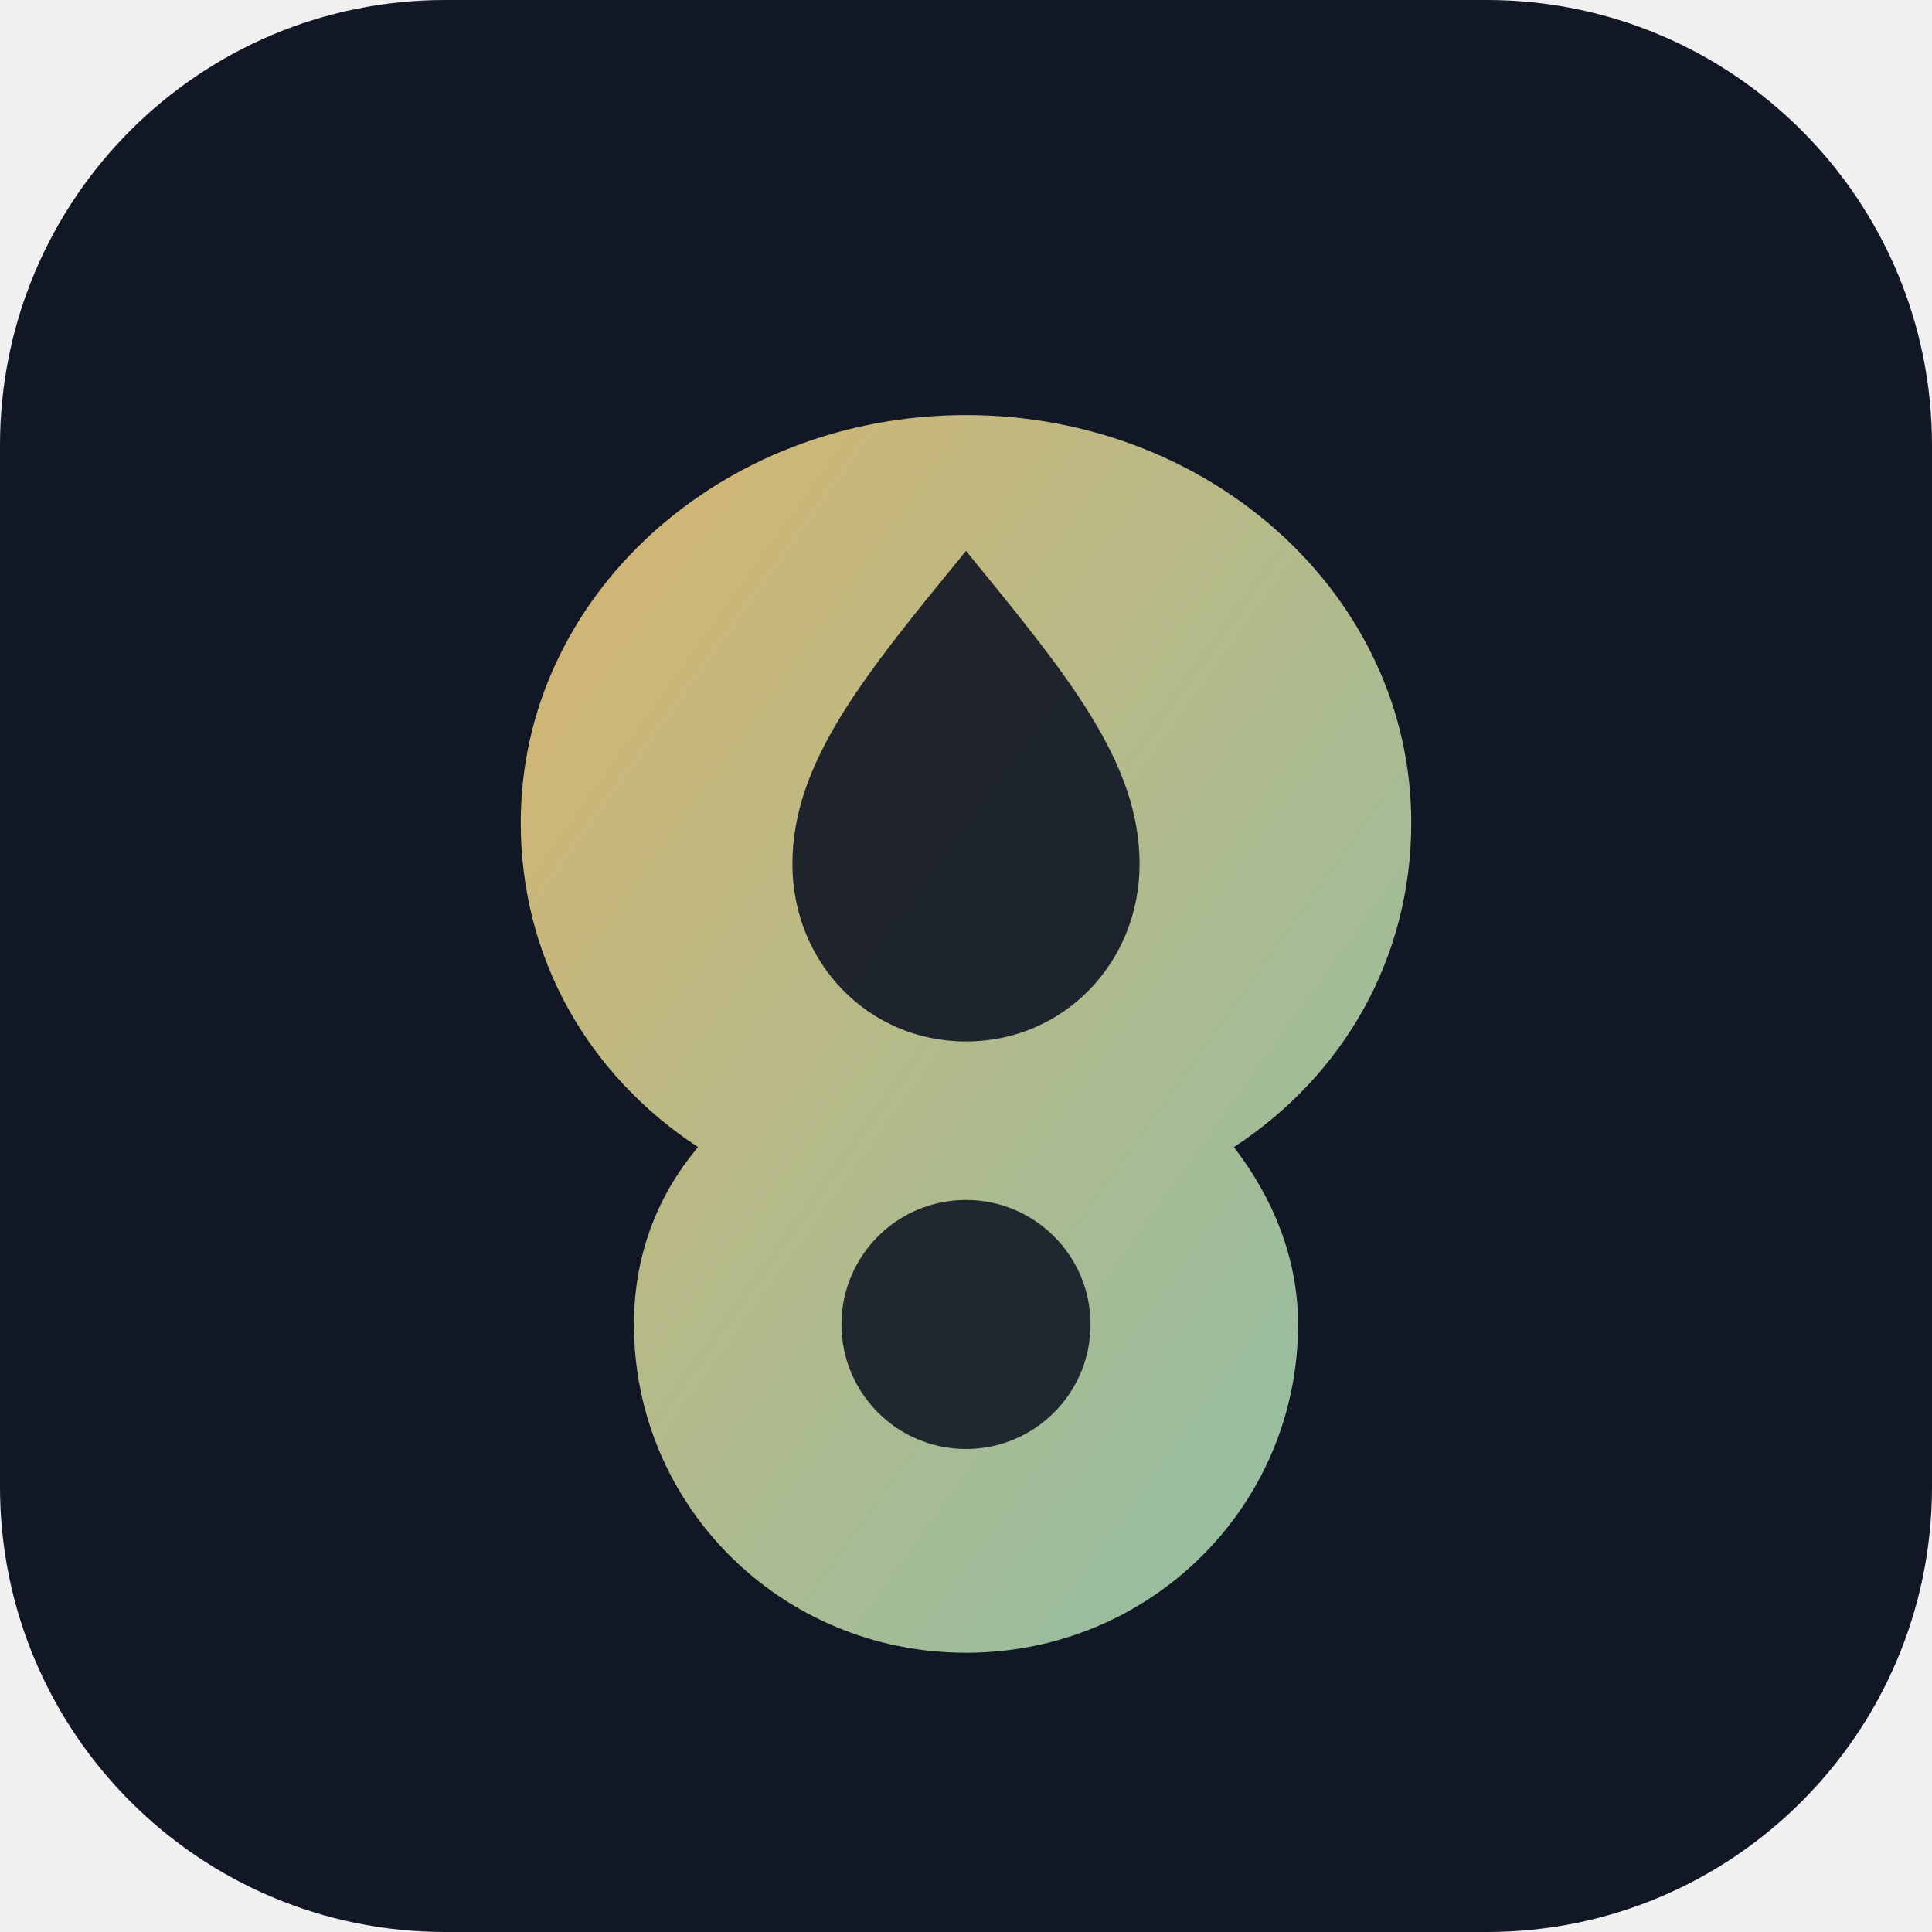
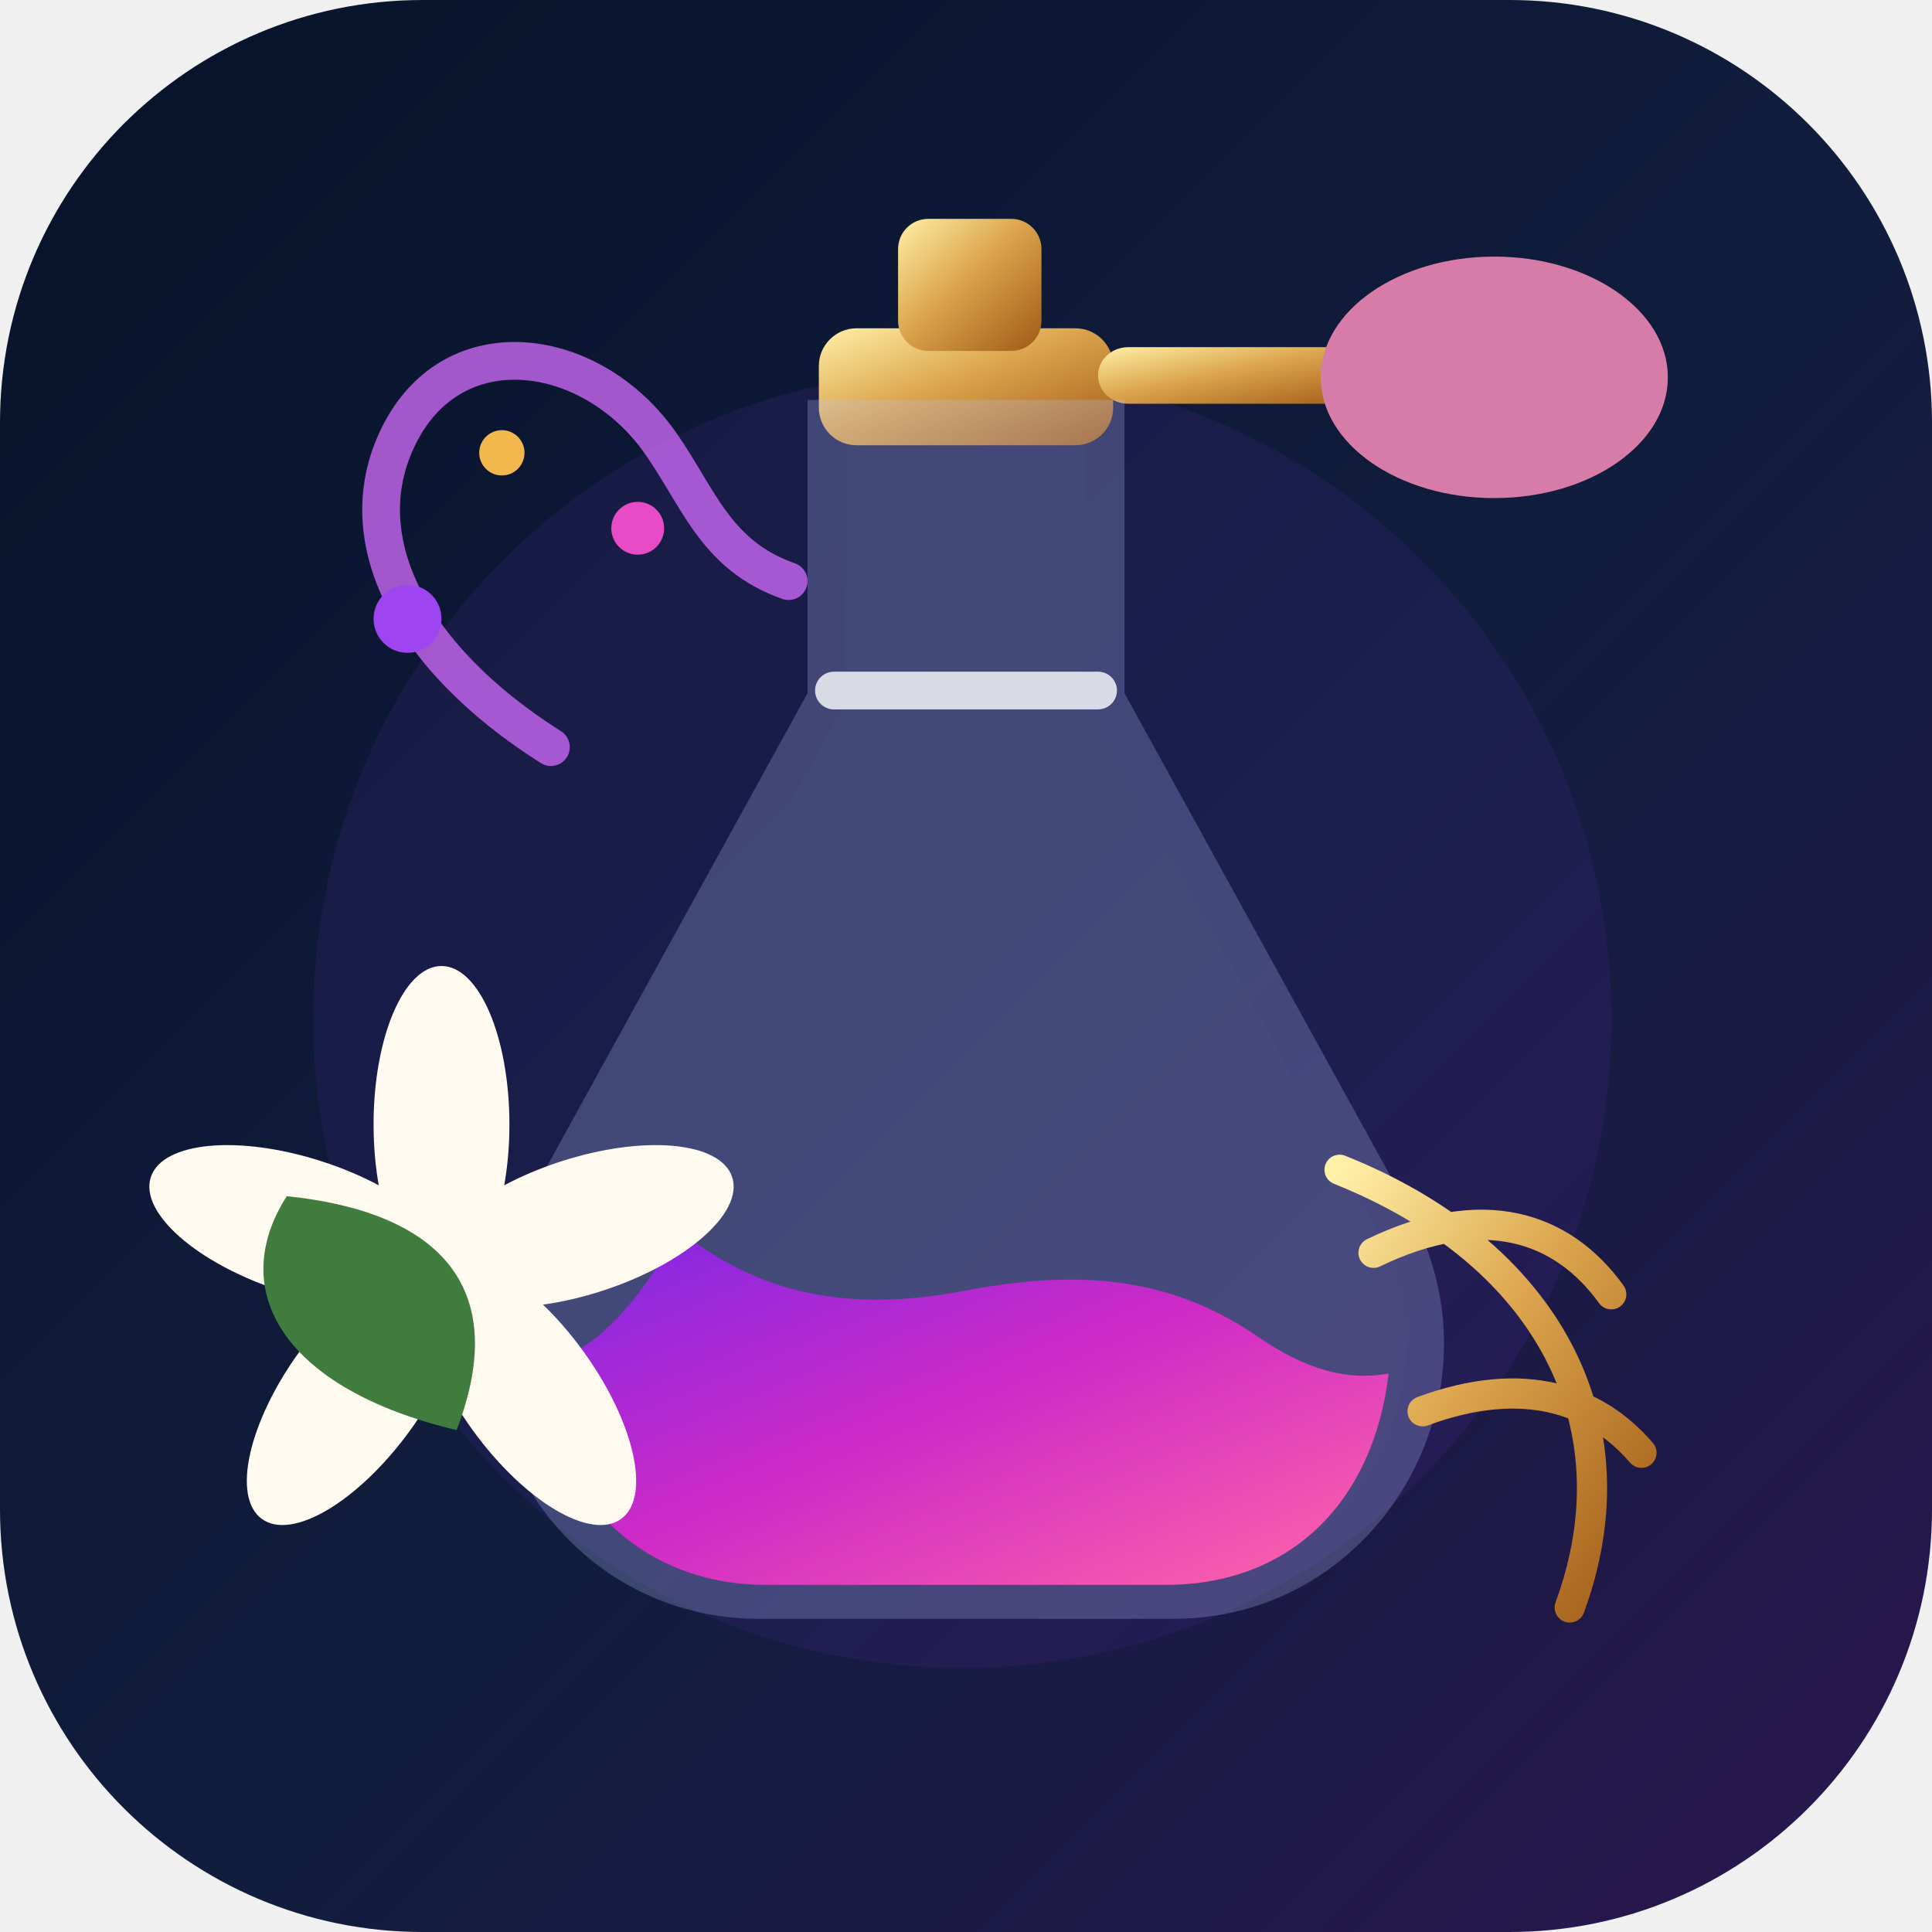
<svg xmlns="http://www.w3.org/2000/svg" viewBox="0 0 512 512">
  <defs>
-     <linearGradient id="g" x1="0" y1="0" x2="1" y2="1">
-       <stop stop-color="#d8b56f" />
-       <stop offset="1" stop-color="#8cbfa8" />
+     <linearGradient id="bg" x1="0" y1="0" x2="1" y2="1">
+       <stop stop-color="#071329" />
+       <stop offset=".55" stop-color="#111d3d" />
+       <stop offset="1" stop-color="#2a1650" />
+     </linearGradient>
+     <linearGradient id="liq" x1="0" y1="0" x2="1" y2="1">
+       <stop stop-color="#7a28e6" />
+       <stop offset=".5" stop-color="#d02ac7" />
+       <stop offset="1" stop-color="#ff67a7" />
+     </linearGradient>
+     <linearGradient id="gold" x1="0" y1="0" x2="1" y2="1">
+       <stop stop-color="#fff0a7" />
+       <stop offset=".45" stop-color="#dca54d" />
+       <stop offset="1" stop-color="#9f5a16" />
    </linearGradient>
  </defs>
-   <rect width="512" height="512" rx="118" fill="#111725" />
-   <path d="M256 110c65 0 118 48 118 108 0 36-18 67-47 86 10 13 17 29 17 47 0 48-39 87-88 87s-88-39-88-87c0-18 6-34 17-47-29-19-47-50-47-86 0-60 53-108 118-108Z" fill="url(#g)" />
-   <path d="M256 146c-27 33-46 56-46 83 0 26 20 47 46 47s46-21 46-47c0-27-19-50-46-83Z" fill="#111725" opacity=".92" />
-   <circle cx="256" cy="351" r="33" fill="#111725" opacity=".9" />
+   <rect width="512" height="512" rx="112" fill="url(#bg)" />
+   <circle cx="255" cy="270" r="172" fill="#7d36e8" opacity=".1" />
+   <rect x="217" y="87" width="78" height="31" rx="10" fill="url(#gold)" />
+   <rect x="238" y="58" width="38" height="35" rx="8" fill="url(#gold)" />
+   <rect x="291" y="92" width="73" height="15" rx="8" fill="url(#gold)" />
+   <ellipse cx="396" cy="100" rx="46" ry="32" fill="#d77ca8" />
+   <path d="M219 111h74v74l76 138c25 45-7 101-58 101H201c-51 0-83-56-58-101l76-138z" fill="#bdcaff" opacity=".25" stroke="#b6c2ff" stroke-width="10" />
+   <path d="M180 326c21 17 45 22 76 16 31-6 55-3 77 12 13 9 24 12 35 10-4 34-26 56-59 56H203c-35 0-58-26-60-59 12-1 24-12 37-35z" fill="url(#liq)" />
+   <path d="M221 183h70" stroke="#fff" stroke-width="10" stroke-linecap="round" opacity=".8" />
+   <path d="M146 198c-38-24-55-57-39-85 15-26 49-21 67 3 11 15 15 31 35 38" fill="none" stroke="#d46cff" stroke-width="10" stroke-linecap="round" opacity=".75" />
+   <circle cx="108" cy="164" r="9" fill="#9e45f1" />
+   <circle cx="133" cy="120" r="6" fill="#f3b84d" />
+   <circle cx="169" cy="140" r="7" fill="#e74bc5" />
+   <g transform="translate(117 337)">
+     <circle r="15" fill="#f1c64b" />
+     <ellipse rx="18" ry="42" transform="translate(0 -39)" fill="#fffaf0" />
+     <ellipse rx="18" ry="42" transform="rotate(72) translate(0 -39)" fill="#fffaf0" />
+     <ellipse rx="18" ry="42" transform="rotate(144) translate(0 -39)" fill="#fffaf0" />
+     <ellipse rx="18" ry="42" transform="rotate(216) translate(0 -39)" fill="#fffaf0" />
+     <ellipse rx="18" ry="42" transform="rotate(288) translate(0 -39)" fill="#fffaf0" />
+   </g>
+   <path d="M121 379c-46-11-61-37-45-62 39 4 60 23 45 62z" fill="#3f7c3e" />
+   <path d="M355 310c55 22 79 67 61 116M364 332c29-14 50-7 63 11M377 374c27-10 46-3 58 11" fill="none" stroke="url(#gold)" stroke-width="8" stroke-linecap="round" />
</svg>
